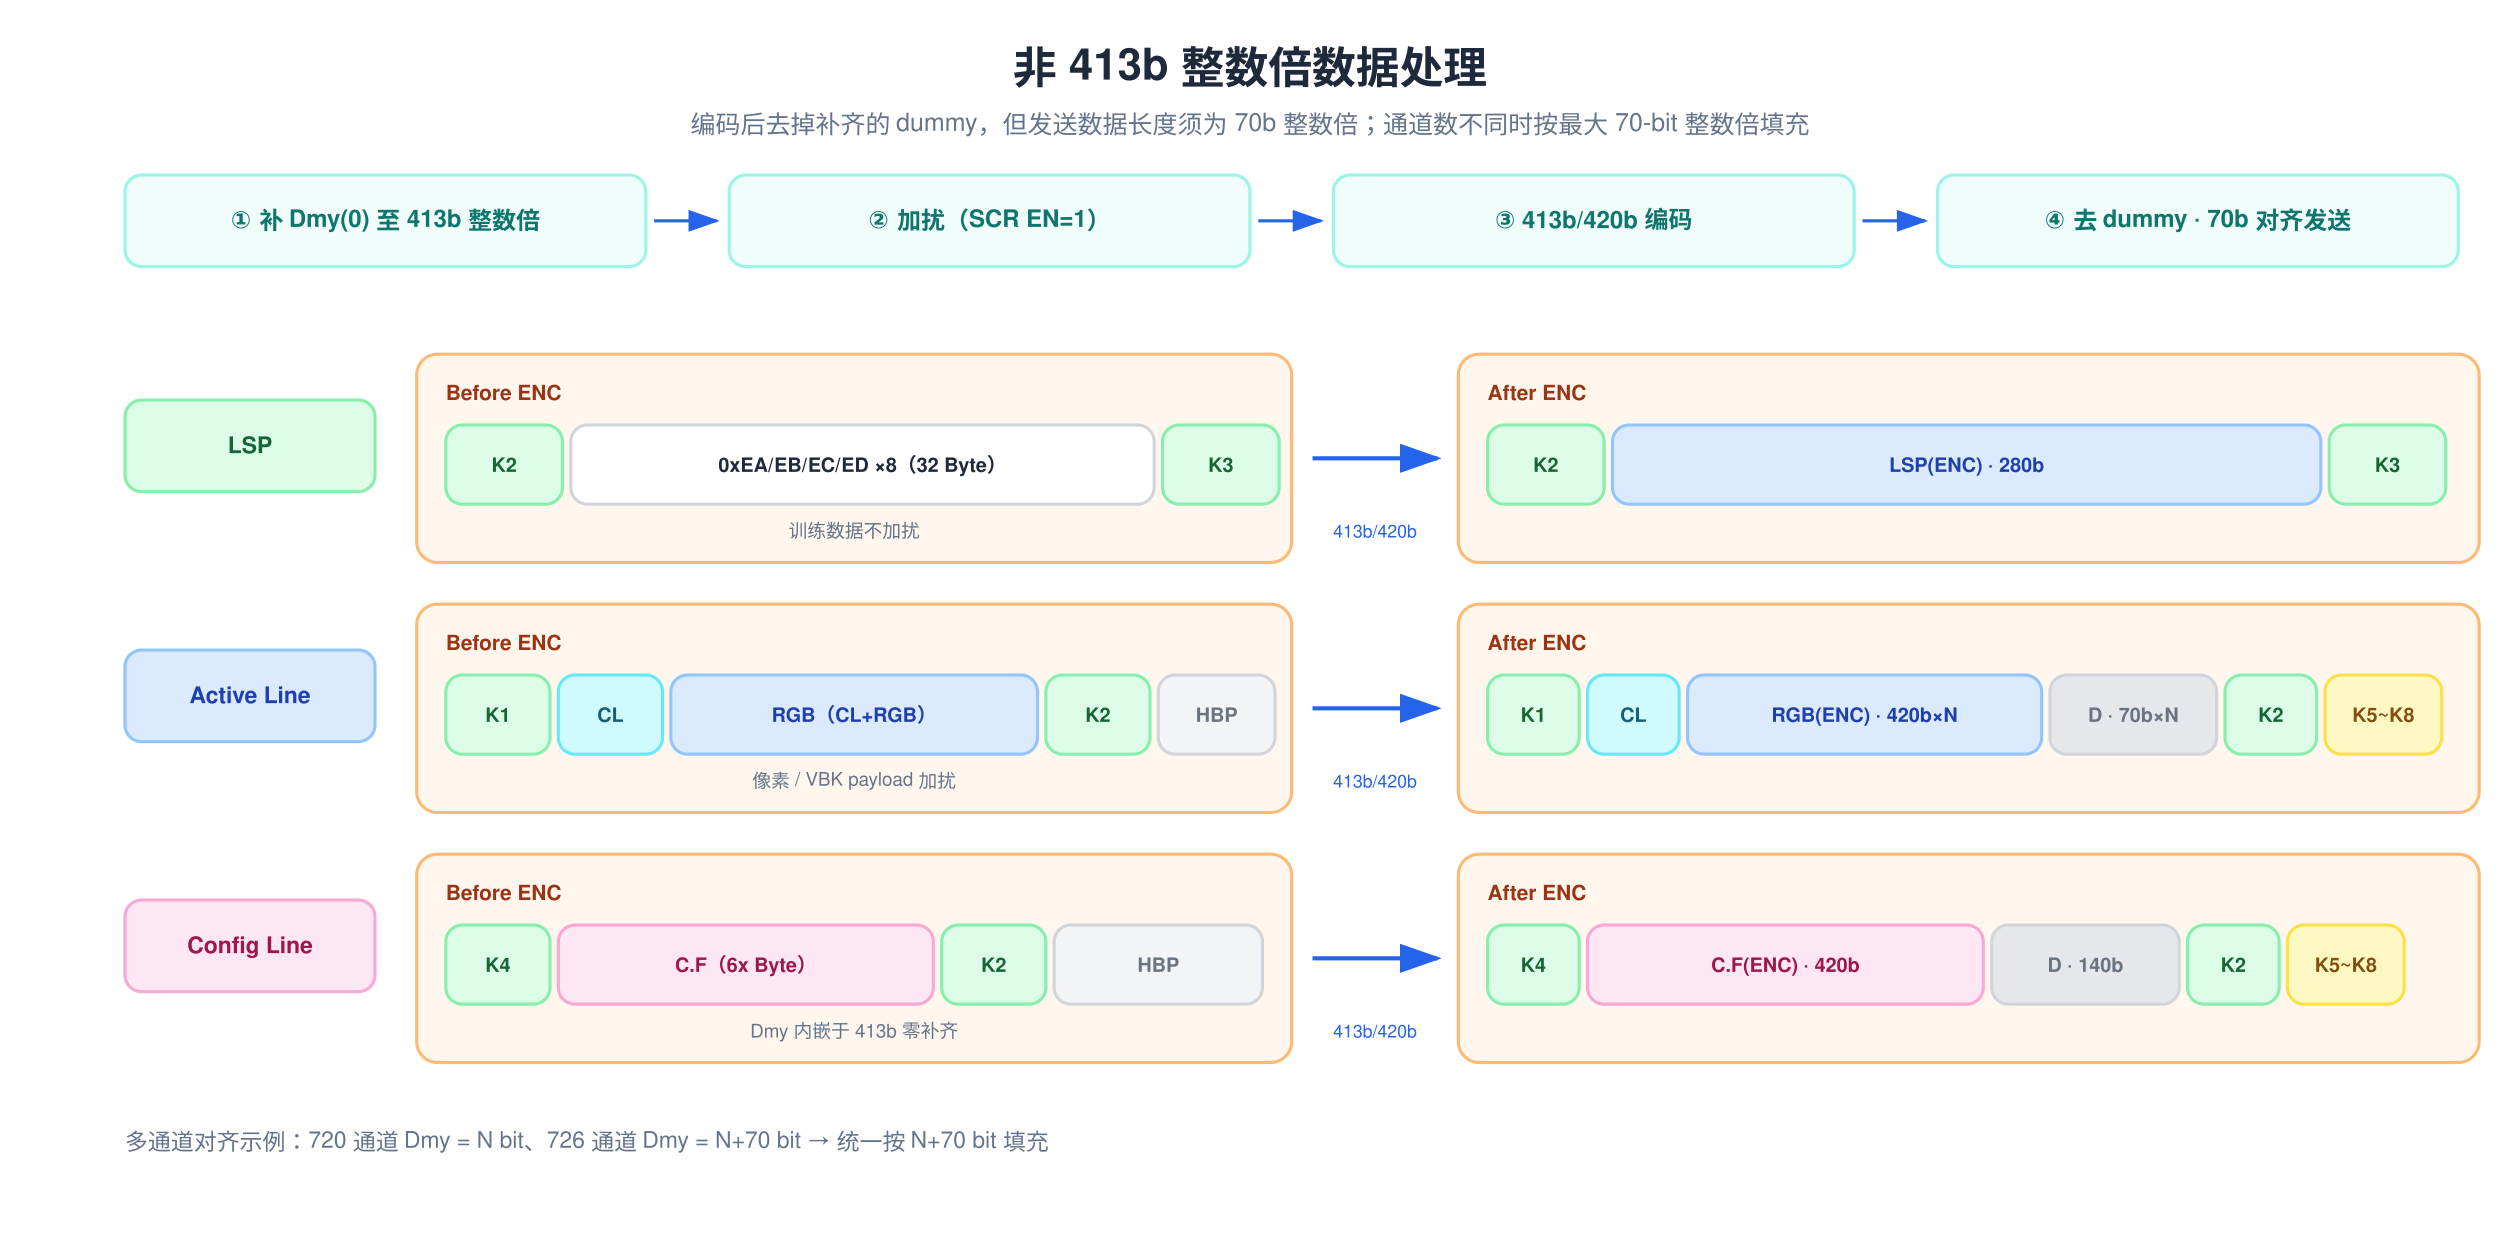
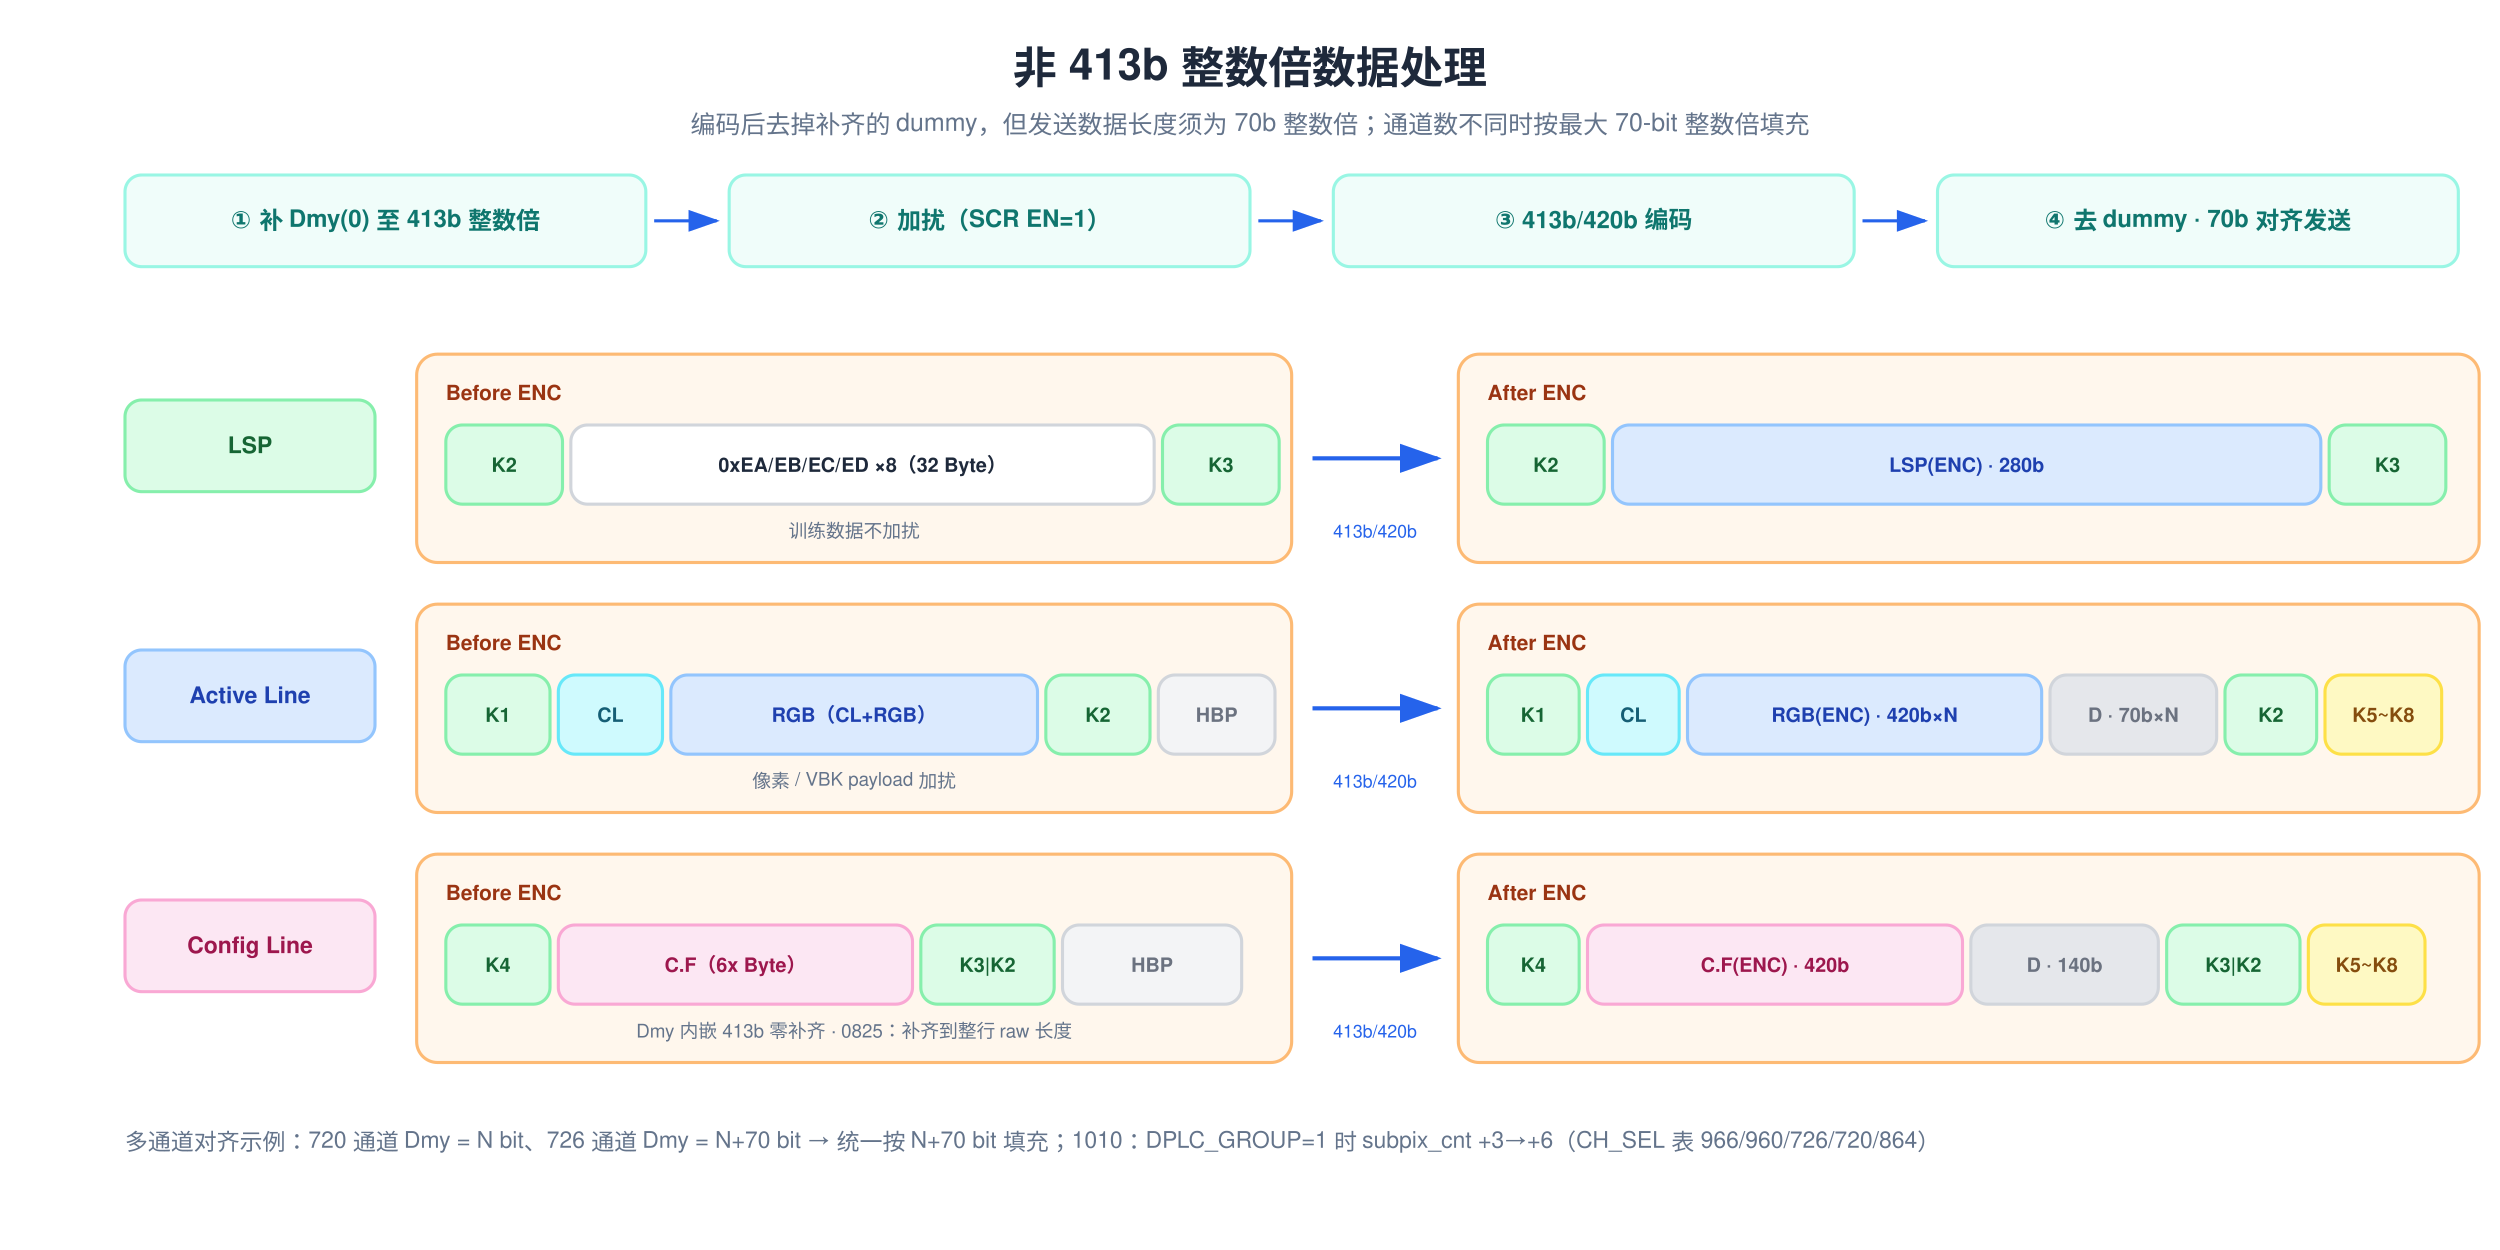
<svg xmlns="http://www.w3.org/2000/svg" viewBox="0 0 1200 600" width="1200" height="600">
  <style>text { font-family: 'Helvetica Neue', Helvetica, Arial, 'PingFang SC', 'Microsoft YaHei', 'Microsoft JhengHei', 'SimHei', sans-serif; }</style>
  <defs>
    <marker id="ar-blue" markerWidth="10" markerHeight="7" refX="9" refY="3.5" orient="auto">
      <polygon points="0 0, 10 3.5, 0 7" fill="#2563eb" />
    </marker>
    <marker id="ar-green" markerWidth="10" markerHeight="7" refX="9" refY="3.5" orient="auto">
      <polygon points="0 0, 10 3.5, 0 7" fill="#059669" />
    </marker>
    <marker id="ar-purple" markerWidth="10" markerHeight="7" refX="9" refY="3.5" orient="auto">
      <polygon points="0 0, 10 3.5, 0 7" fill="#7c3aed" />
    </marker>
    <marker id="ar-orange" markerWidth="10" markerHeight="7" refX="9" refY="3.5" orient="auto">
      <polygon points="0 0, 10 3.5, 0 7" fill="#ea580c" />
    </marker>
    <marker id="ar-gray" markerWidth="10" markerHeight="7" refX="9" refY="3.5" orient="auto">
      <polygon points="0 0, 10 3.5, 0 7" fill="#9ca3af" />
    </marker>
  </defs>
  <rect width="1200" height="600" fill="#ffffff" />
  <text x="600" y="40" font-size="21" fill="#1e293b" text-anchor="middle" font-weight="600">非 413b 整数倍数据处理</text>
  <text x="600" y="64" font-size="12" fill="#64748b" text-anchor="middle">编码后去掉补齐的 dummy，但发送数据长度须为 70b 整数倍；通道数不同时按最大 70-bit 整数倍填充</text>
  <rect x="60" y="84" width="250" height="44" rx="8" fill="#f0fdfa" stroke="#99f6e4" stroke-width="1.5" />
  <text x="185.0" y="109.5" font-size="11.5" fill="#0f766e" text-anchor="middle" font-weight="600">① 补 Dmy(0) 至 413b 整数倍</text>
  <line x1="314" y1="106" x2="344" y2="106" stroke="#2563eb" stroke-width="1.5" marker-end="url(#ar-blue)" />
  <rect x="350" y="84" width="250" height="44" rx="8" fill="#f0fdfa" stroke="#99f6e4" stroke-width="1.5" />
  <text x="475.0" y="109.5" font-size="11.5" fill="#0f766e" text-anchor="middle" font-weight="600">② 加扰（SCR EN=1）</text>
  <line x1="604" y1="106" x2="634" y2="106" stroke="#2563eb" stroke-width="1.5" marker-end="url(#ar-blue)" />
  <rect x="640" y="84" width="250" height="44" rx="8" fill="#f0fdfa" stroke="#99f6e4" stroke-width="1.5" />
  <text x="765.0" y="109.5" font-size="11.5" fill="#0f766e" text-anchor="middle" font-weight="600">③ 413b/420b 编码</text>
  <line x1="894" y1="106" x2="924" y2="106" stroke="#2563eb" stroke-width="1.5" marker-end="url(#ar-blue)" />
  <rect x="930" y="84" width="250" height="44" rx="8" fill="#f0fdfa" stroke="#99f6e4" stroke-width="1.5" />
  <text x="1055.0" y="109.5" font-size="11.5" fill="#0f766e" text-anchor="middle" font-weight="600">④ 去 dummy · 70b 对齐发送</text>
  <rect x="60" y="192" width="120" height="44" rx="8" fill="#dcfce7" stroke="#86efac" stroke-width="1.5" />
  <text x="120.0" y="217.5" font-size="11" fill="#166534" text-anchor="middle" font-weight="600">LSP</text>
  <rect x="200" y="170" width="420" height="100" rx="10" fill="#fff7ed" stroke="#fdba74" stroke-width="1.5" />
  <text x="214" y="192" font-size="10" fill="#9a3412" text-anchor="start" font-weight="600">Before ENC</text>
  <rect x="214" y="204" width="56" height="38" rx="8" fill="#dcfce7" stroke="#86efac" stroke-width="1.5" />
  <text x="242.0" y="226.5" font-size="9.5" fill="#166534" text-anchor="middle" font-weight="600">K2</text>
  <rect x="274" y="204" width="280" height="38" rx="8" fill="#ffffff" stroke="#d1d5db" stroke-width="1.5" />
  <text x="414.0" y="226.5" font-size="9.5" fill="#1e293b" text-anchor="middle" font-weight="600">0xEA/EB/EC/ED ×8（32 Byte）</text>
  <rect x="558" y="204" width="56" height="38" rx="8" fill="#dcfce7" stroke="#86efac" stroke-width="1.5" />
  <text x="586.0" y="226.5" font-size="9.5" fill="#166534" text-anchor="middle" font-weight="600">K3</text>
  <rect x="700" y="170" width="490" height="100" rx="10" fill="#fff7ed" stroke="#fdba74" stroke-width="1.5" />
  <text x="714" y="192" font-size="10" fill="#9a3412" text-anchor="start" font-weight="600">After ENC</text>
  <rect x="714" y="204" width="56" height="38" rx="8" fill="#dcfce7" stroke="#86efac" stroke-width="1.5" />
  <text x="742.0" y="226.5" font-size="9.5" fill="#166534" text-anchor="middle" font-weight="600">K2</text>
  <rect x="774" y="204" width="340" height="38" rx="8" fill="#dbeafe" stroke="#93c5fd" stroke-width="1.5" />
  <text x="944.0" y="226.5" font-size="9.5" fill="#1e40af" text-anchor="middle" font-weight="600">LSP(ENC) · 280b</text>
  <rect x="1118" y="204" width="56" height="38" rx="8" fill="#dcfce7" stroke="#86efac" stroke-width="1.5" />
  <text x="1146.0" y="226.5" font-size="9.5" fill="#166534" text-anchor="middle" font-weight="600">K3</text>
  <line x1="630" y1="220" x2="690" y2="220" stroke="#2563eb" stroke-width="2" marker-end="url(#ar-blue)" />
  <text x="660" y="258" font-size="8.5" fill="#2563eb" text-anchor="middle">413b/420b</text>
  <text x="410" y="258" font-size="9" fill="#64748b" text-anchor="middle">训练数据不加扰</text>
  <rect x="60" y="312" width="120" height="44" rx="8" fill="#dbeafe" stroke="#93c5fd" stroke-width="1.5" />
  <text x="120.0" y="337.5" font-size="11" fill="#1e40af" text-anchor="middle" font-weight="600">Active Line</text>
  <rect x="200" y="290" width="420" height="100" rx="10" fill="#fff7ed" stroke="#fdba74" stroke-width="1.5" />
  <text x="214" y="312" font-size="10" fill="#9a3412" text-anchor="start" font-weight="600">Before ENC</text>
  <rect x="214" y="324" width="50" height="38" rx="8" fill="#dcfce7" stroke="#86efac" stroke-width="1.5" />
  <text x="239.0" y="346.5" font-size="9.5" fill="#166534" text-anchor="middle" font-weight="600">K1</text>
  <rect x="268" y="324" width="50" height="38" rx="8" fill="#cffafe" stroke="#67e8f9" stroke-width="1.5" />
  <text x="293.0" y="346.5" font-size="9.5" fill="#155e75" text-anchor="middle" font-weight="600">CL</text>
  <rect x="322" y="324" width="176" height="38" rx="8" fill="#dbeafe" stroke="#93c5fd" stroke-width="1.5" />
  <text x="410.0" y="346.5" font-size="9.5" fill="#1e40af" text-anchor="middle" font-weight="600">RGB（CL+RGB）</text>
  <rect x="502" y="324" width="50" height="38" rx="8" fill="#dcfce7" stroke="#86efac" stroke-width="1.5" />
  <text x="527.0" y="346.5" font-size="9.5" fill="#166534" text-anchor="middle" font-weight="600">K2</text>
  <rect x="556" y="324" width="56" height="38" rx="8" fill="#f3f4f6" stroke="#d1d5db" stroke-width="1.5" />
  <text x="584.0" y="346.5" font-size="9.5" fill="#6b7280" text-anchor="middle" font-weight="600">HBP</text>
  <rect x="700" y="290" width="490" height="100" rx="10" fill="#fff7ed" stroke="#fdba74" stroke-width="1.5" />
  <text x="714" y="312" font-size="10" fill="#9a3412" text-anchor="start" font-weight="600">After ENC</text>
  <rect x="714" y="324" width="44" height="38" rx="8" fill="#dcfce7" stroke="#86efac" stroke-width="1.5" />
  <text x="736.0" y="346.5" font-size="9.5" fill="#166534" text-anchor="middle" font-weight="600">K1</text>
  <rect x="762" y="324" width="44" height="38" rx="8" fill="#cffafe" stroke="#67e8f9" stroke-width="1.5" />
  <text x="784.0" y="346.5" font-size="9.5" fill="#155e75" text-anchor="middle" font-weight="600">CL</text>
  <rect x="810" y="324" width="170" height="38" rx="8" fill="#dbeafe" stroke="#93c5fd" stroke-width="1.5" />
  <text x="895.0" y="346.5" font-size="9.5" fill="#1e40af" text-anchor="middle" font-weight="600">RGB(ENC) · 420b×N</text>
  <rect x="984" y="324" width="80" height="38" rx="8" fill="#e5e7eb" stroke="#d1d5db" stroke-width="1.5" />
  <text x="1024.0" y="346.5" font-size="9.5" fill="#6b7280" text-anchor="middle" font-weight="600">D · 70b×N</text>
  <rect x="1068" y="324" width="44" height="38" rx="8" fill="#dcfce7" stroke="#86efac" stroke-width="1.5" />
  <text x="1090.0" y="346.5" font-size="9.5" fill="#166534" text-anchor="middle" font-weight="600">K2</text>
  <rect x="1116" y="324" width="56" height="38" rx="8" fill="#fef9c3" stroke="#fde047" stroke-width="1.5" />
  <text x="1144.0" y="346.5" font-size="9.5" fill="#854d0e" text-anchor="middle" font-weight="600">K5~K8</text>
  <line x1="630" y1="340" x2="690" y2="340" stroke="#2563eb" stroke-width="2" marker-end="url(#ar-blue)" />
  <text x="660" y="378" font-size="8.5" fill="#2563eb" text-anchor="middle">413b/420b</text>
  <text x="410" y="378" font-size="9" fill="#64748b" text-anchor="middle">像素 / VBK payload 加扰</text>
  <rect x="60" y="432" width="120" height="44" rx="8" fill="#fce7f3" stroke="#f9a8d4" stroke-width="1.5" />
  <text x="120.0" y="457.5" font-size="11" fill="#9d174d" text-anchor="middle" font-weight="600">Config Line</text>
  <rect x="200" y="410" width="420" height="100" rx="10" fill="#fff7ed" stroke="#fdba74" stroke-width="1.5" />
  <text x="214" y="432" font-size="10" fill="#9a3412" text-anchor="start" font-weight="600">Before ENC</text>
  <rect x="214" y="444" width="50" height="38" rx="8" fill="#dcfce7" stroke="#86efac" stroke-width="1.5" />
  <text x="239.0" y="466.5" font-size="9.5" fill="#166534" text-anchor="middle" font-weight="600">K4</text>
-   <rect x="268" y="444" width="180" height="38" rx="8" fill="#fce7f3" stroke="#f9a8d4" stroke-width="1.5" />
-   <text x="358.0" y="466.5" font-size="9.5" fill="#9d174d" text-anchor="middle" font-weight="600">C.F（6x Byte）</text>
-   <rect x="452" y="444" width="50" height="38" rx="8" fill="#dcfce7" stroke="#86efac" stroke-width="1.5" />
-   <text x="477.0" y="466.5" font-size="9.5" fill="#166534" text-anchor="middle" font-weight="600">K2</text>
-   <rect x="506" y="444" width="100" height="38" rx="8" fill="#f3f4f6" stroke="#d1d5db" stroke-width="1.5" />
-   <text x="556.0" y="466.5" font-size="9.5" fill="#6b7280" text-anchor="middle" font-weight="600">HBP</text>
+   <rect x="268" y="444" width="170" height="38" rx="8" fill="#fce7f3" stroke="#f9a8d4" stroke-width="1.5" />
+   <text x="353.0" y="466.5" font-size="9.5" fill="#9d174d" text-anchor="middle" font-weight="600">C.F（6x Byte）</text>
+   <rect x="442" y="444" width="64" height="38" rx="8" fill="#dcfce7" stroke="#86efac" stroke-width="1.5" />
+   <text x="474.0" y="466.5" font-size="9.5" fill="#166534" text-anchor="middle" font-weight="600">K3|K2</text>
+   <rect x="510" y="444" width="86" height="38" rx="8" fill="#f3f4f6" stroke="#d1d5db" stroke-width="1.5" />
+   <text x="553.0" y="466.5" font-size="9.5" fill="#6b7280" text-anchor="middle" font-weight="600">HBP</text>
  <rect x="700" y="410" width="490" height="100" rx="10" fill="#fff7ed" stroke="#fdba74" stroke-width="1.5" />
  <text x="714" y="432" font-size="10" fill="#9a3412" text-anchor="start" font-weight="600">After ENC</text>
  <rect x="714" y="444" width="44" height="38" rx="8" fill="#dcfce7" stroke="#86efac" stroke-width="1.5" />
  <text x="736.0" y="466.5" font-size="9.5" fill="#166534" text-anchor="middle" font-weight="600">K4</text>
-   <rect x="762" y="444" width="190" height="38" rx="8" fill="#fce7f3" stroke="#f9a8d4" stroke-width="1.5" />
-   <text x="857.0" y="466.5" font-size="9.5" fill="#9d174d" text-anchor="middle" font-weight="600">C.F(ENC) · 420b</text>
-   <rect x="956" y="444" width="90" height="38" rx="8" fill="#e5e7eb" stroke="#d1d5db" stroke-width="1.5" />
-   <text x="1001.0" y="466.5" font-size="9.5" fill="#6b7280" text-anchor="middle" font-weight="600">D · 140b</text>
-   <rect x="1050" y="444" width="44" height="38" rx="8" fill="#dcfce7" stroke="#86efac" stroke-width="1.5" />
-   <text x="1072.0" y="466.5" font-size="9.5" fill="#166534" text-anchor="middle" font-weight="600">K2</text>
-   <rect x="1098" y="444" width="56" height="38" rx="8" fill="#fef9c3" stroke="#fde047" stroke-width="1.5" />
-   <text x="1126.0" y="466.5" font-size="9.5" fill="#854d0e" text-anchor="middle" font-weight="600">K5~K8</text>
+   <rect x="762" y="444" width="180" height="38" rx="8" fill="#fce7f3" stroke="#f9a8d4" stroke-width="1.5" />
+   <text x="852.0" y="466.5" font-size="9.5" fill="#9d174d" text-anchor="middle" font-weight="600">C.F(ENC) · 420b</text>
+   <rect x="946" y="444" width="90" height="38" rx="8" fill="#e5e7eb" stroke="#d1d5db" stroke-width="1.5" />
+   <text x="991.0" y="466.5" font-size="9.5" fill="#6b7280" text-anchor="middle" font-weight="600">D · 140b</text>
+   <rect x="1040" y="444" width="64" height="38" rx="8" fill="#dcfce7" stroke="#86efac" stroke-width="1.5" />
+   <text x="1072.0" y="466.5" font-size="9.5" fill="#166534" text-anchor="middle" font-weight="600">K3|K2</text>
+   <rect x="1108" y="444" width="56" height="38" rx="8" fill="#fef9c3" stroke="#fde047" stroke-width="1.5" />
+   <text x="1136.0" y="466.5" font-size="9.5" fill="#854d0e" text-anchor="middle" font-weight="600">K5~K8</text>
  <line x1="630" y1="460" x2="690" y2="460" stroke="#2563eb" stroke-width="2" marker-end="url(#ar-blue)" />
  <text x="660" y="498" font-size="8.5" fill="#2563eb" text-anchor="middle">413b/420b</text>
-   <text x="410" y="498" font-size="9" fill="#64748b" text-anchor="middle">Dmy 内嵌于 413b 零补齐</text>
-   <text x="60" y="552" font-size="11" fill="#64748b" text-anchor="start">多通道对齐示例：720 通道 Dmy = N bit、726 通道 Dmy = N+70 bit → 统一按 N+70 bit 填充</text>
+   <text x="410" y="498" font-size="9" fill="#64748b" text-anchor="middle">Dmy 内嵌 413b 零补齐 · 0825：补齐到整行 raw 长度</text>
+   <text x="60" y="552" font-size="11" fill="#64748b" text-anchor="start">多通道对齐示例：720 通道 Dmy = N bit、726 通道 Dmy = N+70 bit → 统一按 N+70 bit 填充；1010：DPLC_GROUP=1 时 subpix_cnt +3→+6（CH_SEL 表 966/960/726/720/864）</text>
</svg>
